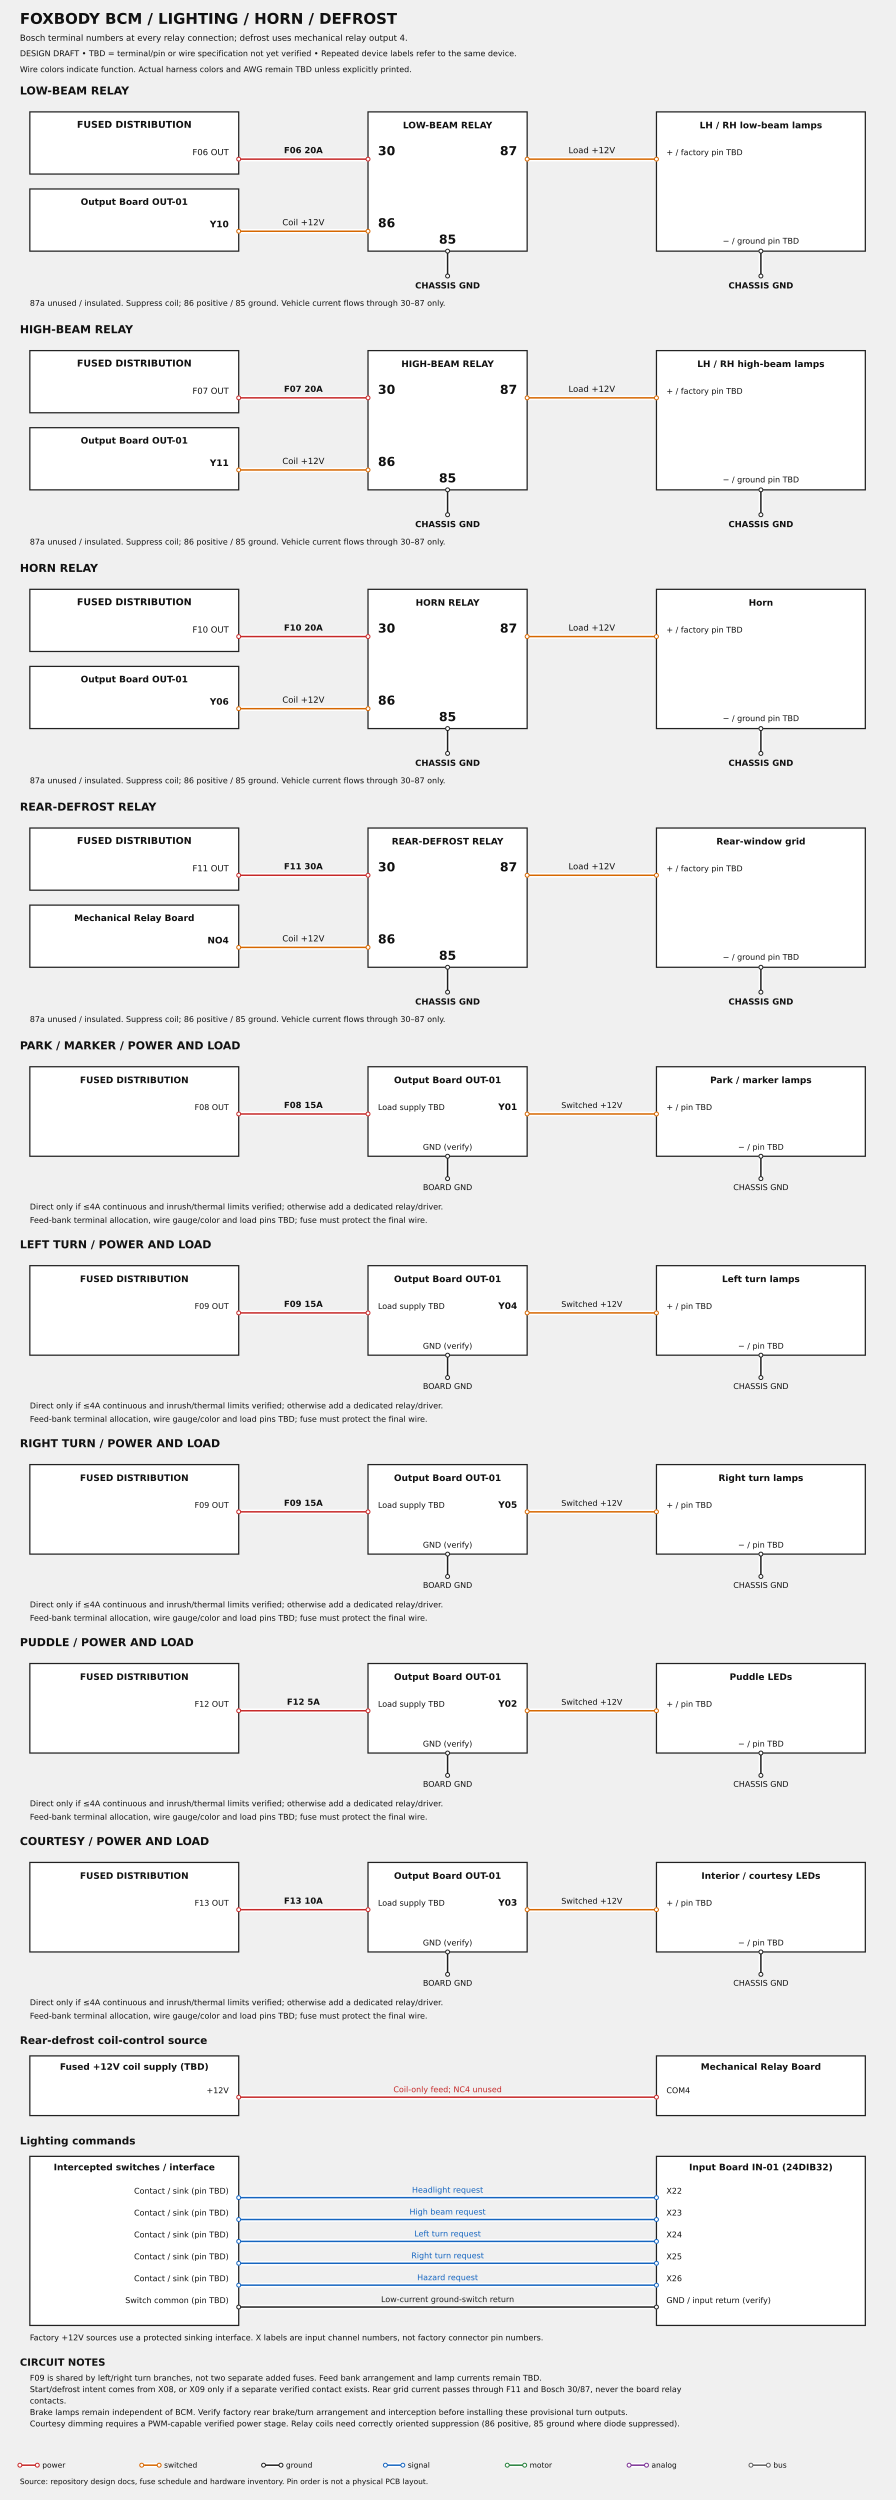
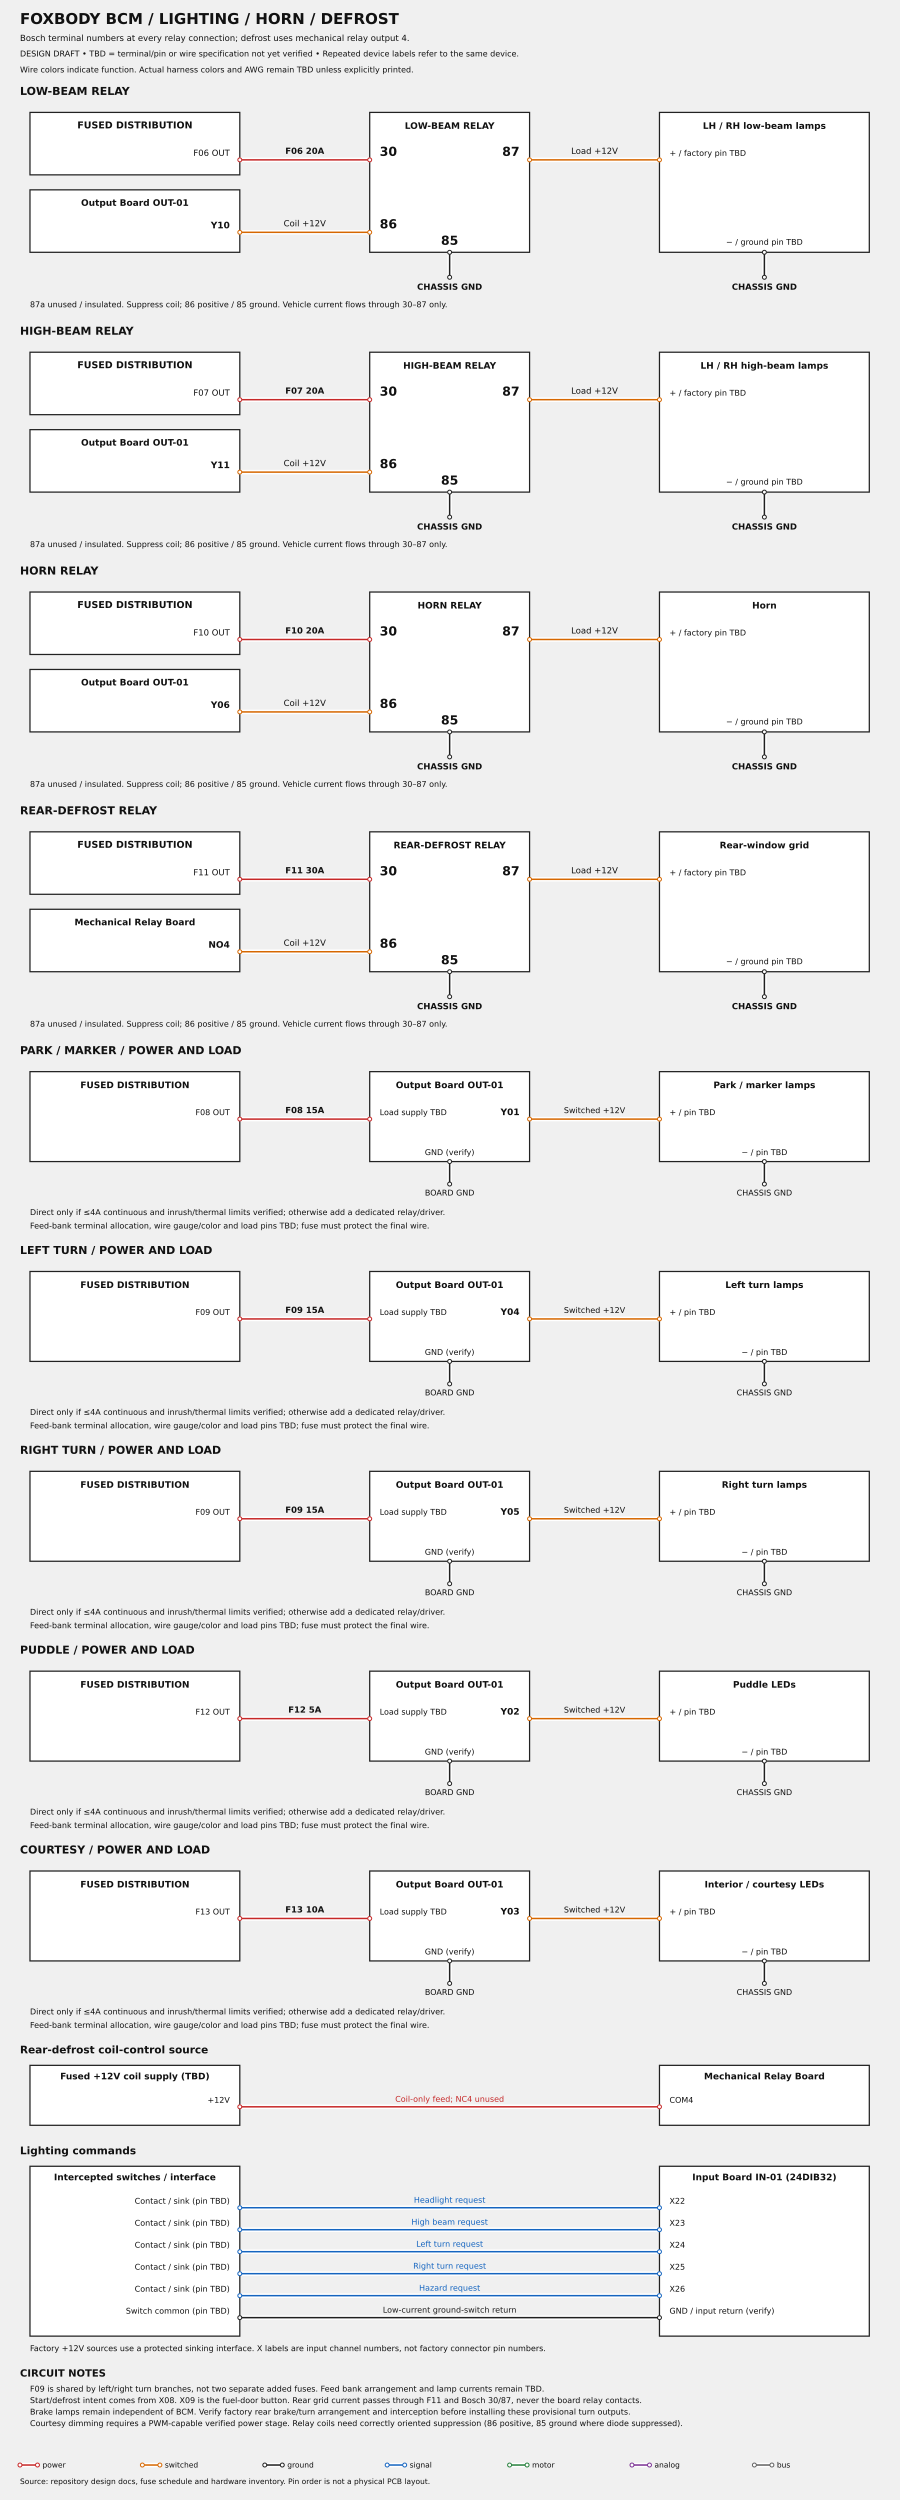
- <svg xmlns="http://www.w3.org/2000/svg" width="1800" height="5027" viewBox="0 0 1800 5027" role="img">
+ <svg xmlns="http://www.w3.org/2000/svg" width="1800" height="5004" viewBox="0 0 1800 5004" role="img">
  <g font-family="DejaVu Sans,Arial,sans-serif">
    <text x="40" y="48" font-size="30" font-weight="700" text-anchor="start" fill="#111">FOXBODY BCM / LIGHTING / HORN / DEFROST</text>
    <text x="40" y="82" font-size="17" font-weight="400" text-anchor="start" fill="#111">Bosch terminal numbers at every relay connection; defrost uses mechanical relay output 4.</text>
    <text x="40" y="113" font-size="16" font-weight="400" text-anchor="start" fill="#111">DESIGN DRAFT • TBD = terminal/pin or wire specification not yet verified • Repeated device labels refer to the same device.</text>
    <text x="40" y="145" font-size="16" font-weight="400" text-anchor="start" fill="#111">Wire colors indicate function. Actual harness colors and AWG remain TBD unless explicitly printed.</text>
    <text x="40" y="190" font-size="22" font-weight="700" text-anchor="start" fill="#111">LOW-BEAM RELAY</text>
    <rect x="60" y="225" width="420" height="125" fill="white" stroke="#222" stroke-width="2.5" />
    <text x="270" y="257" font-size="19" font-weight="700" text-anchor="middle" fill="#111">FUSED DISTRIBUTION</text>
    <text x="460" y="312" font-size="17" font-weight="400" text-anchor="end" fill="#111">F06 OUT</text>
    <rect x="740" y="225" width="320" height="280" fill="white" stroke="#222" stroke-width="2.5" />
    <text x="900" y="258" font-size="18" font-weight="700" text-anchor="middle" fill="#111">LOW-BEAM RELAY</text>
    <rect x="1320" y="225" width="420" height="280" fill="white" stroke="#222" stroke-width="2.5" />
    <text x="1530" y="258" font-size="18" font-weight="700" text-anchor="middle" fill="#111">LH / RH low-beam lamps</text>
    <text x="760" y="312" font-size="25" font-weight="700" text-anchor="start" fill="#111">30</text>
    <text x="1040" y="312" font-size="25" font-weight="700" text-anchor="end" fill="#111">87</text>
    <polyline points="480,320 740,320" fill="none" stroke="white" stroke-width="9" />
    <polyline points="480,320 740,320" fill="none" stroke="#c62828" stroke-width="3" />
    <circle cx="480" cy="320" r="4" fill="white" stroke="#c62828" stroke-width="2" />
    <circle cx="740" cy="320" r="4" fill="white" stroke="#c62828" stroke-width="2" />
    <text x="610" y="308" font-size="17" font-weight="700" text-anchor="middle" fill="#111">F06 20A</text>
    <polyline points="1060,320 1320,320" fill="none" stroke="white" stroke-width="9" />
    <polyline points="1060,320 1320,320" fill="none" stroke="#d66700" stroke-width="3" />
    <circle cx="1060" cy="320" r="4" fill="white" stroke="#d66700" stroke-width="2" />
    <circle cx="1320" cy="320" r="4" fill="white" stroke="#d66700" stroke-width="2" />
    <text x="1190" y="308" font-size="17" font-weight="400" text-anchor="middle" fill="#111">Load +12V</text>
    <text x="1340" y="312" font-size="16" font-weight="400" text-anchor="start" fill="#111">+ / factory pin TBD</text>
    <rect x="60" y="380" width="420" height="125" fill="white" stroke="#222" stroke-width="2.5" />
    <text x="270" y="412" font-size="18" font-weight="700" text-anchor="middle" fill="#111">Output Board OUT-01</text>
    <text x="460" y="457" font-size="18" font-weight="700" text-anchor="end" fill="#111">Y10</text>
    <text x="760" y="457" font-size="25" font-weight="700" text-anchor="start" fill="#111">86</text>
    <polyline points="480,465 740,465" fill="none" stroke="white" stroke-width="9" />
    <polyline points="480,465 740,465" fill="none" stroke="#d66700" stroke-width="3" />
    <circle cx="480" cy="465" r="4" fill="white" stroke="#d66700" stroke-width="2" />
    <circle cx="740" cy="465" r="4" fill="white" stroke="#d66700" stroke-width="2" />
    <text x="610" y="453" font-size="17" font-weight="400" text-anchor="middle" fill="#111">Coil +12V</text>
    <text x="900" y="490" font-size="25" font-weight="700" text-anchor="middle" fill="#111">85</text>
    <polyline points="900,505 900,555" fill="none" stroke="white" stroke-width="9" />
    <polyline points="900,505 900,555" fill="none" stroke="#202020" stroke-width="3" />
    <circle cx="900" cy="505" r="4" fill="white" stroke="#202020" stroke-width="2" />
    <circle cx="900" cy="555" r="4" fill="white" stroke="#202020" stroke-width="2" />
    <text x="900" y="580" font-size="17" font-weight="700" text-anchor="middle" fill="#111">CHASSIS GND</text>
    <text x="1530" y="490" font-size="16" font-weight="400" text-anchor="middle" fill="#111">− / ground pin TBD</text>
    <polyline points="1530,505 1530,555" fill="none" stroke="white" stroke-width="9" />
    <polyline points="1530,505 1530,555" fill="none" stroke="#202020" stroke-width="3" />
    <circle cx="1530" cy="505" r="4" fill="white" stroke="#202020" stroke-width="2" />
    <circle cx="1530" cy="555" r="4" fill="white" stroke="#202020" stroke-width="2" />
    <text x="1530" y="580" font-size="17" font-weight="700" text-anchor="middle" fill="#111">CHASSIS GND</text>
    <text x="60" y="615" font-size="16" font-weight="400" text-anchor="start" fill="#111">87a unused / insulated. Suppress coil; 86 positive / 85 ground. Vehicle current flows through 30–87 only.</text>
    <text x="40" y="670" font-size="22" font-weight="700" text-anchor="start" fill="#111">HIGH-BEAM RELAY</text>
    <rect x="60" y="705" width="420" height="125" fill="white" stroke="#222" stroke-width="2.5" />
    <text x="270" y="737" font-size="19" font-weight="700" text-anchor="middle" fill="#111">FUSED DISTRIBUTION</text>
    <text x="460" y="792" font-size="17" font-weight="400" text-anchor="end" fill="#111">F07 OUT</text>
    <rect x="740" y="705" width="320" height="280" fill="white" stroke="#222" stroke-width="2.5" />
    <text x="900" y="738" font-size="18" font-weight="700" text-anchor="middle" fill="#111">HIGH-BEAM RELAY</text>
    <rect x="1320" y="705" width="420" height="280" fill="white" stroke="#222" stroke-width="2.5" />
    <text x="1530" y="738" font-size="18" font-weight="700" text-anchor="middle" fill="#111">LH / RH high-beam lamps</text>
    <text x="760" y="792" font-size="25" font-weight="700" text-anchor="start" fill="#111">30</text>
    <text x="1040" y="792" font-size="25" font-weight="700" text-anchor="end" fill="#111">87</text>
    <polyline points="480,800 740,800" fill="none" stroke="white" stroke-width="9" />
    <polyline points="480,800 740,800" fill="none" stroke="#c62828" stroke-width="3" />
    <circle cx="480" cy="800" r="4" fill="white" stroke="#c62828" stroke-width="2" />
    <circle cx="740" cy="800" r="4" fill="white" stroke="#c62828" stroke-width="2" />
    <text x="610" y="788" font-size="17" font-weight="700" text-anchor="middle" fill="#111">F07 20A</text>
    <polyline points="1060,800 1320,800" fill="none" stroke="white" stroke-width="9" />
    <polyline points="1060,800 1320,800" fill="none" stroke="#d66700" stroke-width="3" />
    <circle cx="1060" cy="800" r="4" fill="white" stroke="#d66700" stroke-width="2" />
    <circle cx="1320" cy="800" r="4" fill="white" stroke="#d66700" stroke-width="2" />
    <text x="1190" y="788" font-size="17" font-weight="400" text-anchor="middle" fill="#111">Load +12V</text>
    <text x="1340" y="792" font-size="16" font-weight="400" text-anchor="start" fill="#111">+ / factory pin TBD</text>
    <rect x="60" y="860" width="420" height="125" fill="white" stroke="#222" stroke-width="2.5" />
    <text x="270" y="892" font-size="18" font-weight="700" text-anchor="middle" fill="#111">Output Board OUT-01</text>
    <text x="460" y="937" font-size="18" font-weight="700" text-anchor="end" fill="#111">Y11</text>
    <text x="760" y="937" font-size="25" font-weight="700" text-anchor="start" fill="#111">86</text>
    <polyline points="480,945 740,945" fill="none" stroke="white" stroke-width="9" />
    <polyline points="480,945 740,945" fill="none" stroke="#d66700" stroke-width="3" />
    <circle cx="480" cy="945" r="4" fill="white" stroke="#d66700" stroke-width="2" />
    <circle cx="740" cy="945" r="4" fill="white" stroke="#d66700" stroke-width="2" />
    <text x="610" y="933" font-size="17" font-weight="400" text-anchor="middle" fill="#111">Coil +12V</text>
    <text x="900" y="970" font-size="25" font-weight="700" text-anchor="middle" fill="#111">85</text>
    <polyline points="900,985 900,1035" fill="none" stroke="white" stroke-width="9" />
    <polyline points="900,985 900,1035" fill="none" stroke="#202020" stroke-width="3" />
    <circle cx="900" cy="985" r="4" fill="white" stroke="#202020" stroke-width="2" />
    <circle cx="900" cy="1035" r="4" fill="white" stroke="#202020" stroke-width="2" />
    <text x="900" y="1060" font-size="17" font-weight="700" text-anchor="middle" fill="#111">CHASSIS GND</text>
    <text x="1530" y="970" font-size="16" font-weight="400" text-anchor="middle" fill="#111">− / ground pin TBD</text>
    <polyline points="1530,985 1530,1035" fill="none" stroke="white" stroke-width="9" />
    <polyline points="1530,985 1530,1035" fill="none" stroke="#202020" stroke-width="3" />
    <circle cx="1530" cy="985" r="4" fill="white" stroke="#202020" stroke-width="2" />
    <circle cx="1530" cy="1035" r="4" fill="white" stroke="#202020" stroke-width="2" />
    <text x="1530" y="1060" font-size="17" font-weight="700" text-anchor="middle" fill="#111">CHASSIS GND</text>
    <text x="60" y="1095" font-size="16" font-weight="400" text-anchor="start" fill="#111">87a unused / insulated. Suppress coil; 86 positive / 85 ground. Vehicle current flows through 30–87 only.</text>
    <text x="40" y="1150" font-size="22" font-weight="700" text-anchor="start" fill="#111">HORN RELAY</text>
    <rect x="60" y="1185" width="420" height="125" fill="white" stroke="#222" stroke-width="2.5" />
    <text x="270" y="1217" font-size="19" font-weight="700" text-anchor="middle" fill="#111">FUSED DISTRIBUTION</text>
    <text x="460" y="1272" font-size="17" font-weight="400" text-anchor="end" fill="#111">F10 OUT</text>
    <rect x="740" y="1185" width="320" height="280" fill="white" stroke="#222" stroke-width="2.5" />
    <text x="900" y="1218" font-size="18" font-weight="700" text-anchor="middle" fill="#111">HORN RELAY</text>
    <rect x="1320" y="1185" width="420" height="280" fill="white" stroke="#222" stroke-width="2.5" />
    <text x="1530" y="1218" font-size="18" font-weight="700" text-anchor="middle" fill="#111">Horn</text>
    <text x="760" y="1272" font-size="25" font-weight="700" text-anchor="start" fill="#111">30</text>
    <text x="1040" y="1272" font-size="25" font-weight="700" text-anchor="end" fill="#111">87</text>
    <polyline points="480,1280 740,1280" fill="none" stroke="white" stroke-width="9" />
    <polyline points="480,1280 740,1280" fill="none" stroke="#c62828" stroke-width="3" />
    <circle cx="480" cy="1280" r="4" fill="white" stroke="#c62828" stroke-width="2" />
    <circle cx="740" cy="1280" r="4" fill="white" stroke="#c62828" stroke-width="2" />
    <text x="610" y="1268" font-size="17" font-weight="700" text-anchor="middle" fill="#111">F10 20A</text>
    <polyline points="1060,1280 1320,1280" fill="none" stroke="white" stroke-width="9" />
    <polyline points="1060,1280 1320,1280" fill="none" stroke="#d66700" stroke-width="3" />
    <circle cx="1060" cy="1280" r="4" fill="white" stroke="#d66700" stroke-width="2" />
    <circle cx="1320" cy="1280" r="4" fill="white" stroke="#d66700" stroke-width="2" />
    <text x="1190" y="1268" font-size="17" font-weight="400" text-anchor="middle" fill="#111">Load +12V</text>
    <text x="1340" y="1272" font-size="16" font-weight="400" text-anchor="start" fill="#111">+ / factory pin TBD</text>
    <rect x="60" y="1340" width="420" height="125" fill="white" stroke="#222" stroke-width="2.5" />
    <text x="270" y="1372" font-size="18" font-weight="700" text-anchor="middle" fill="#111">Output Board OUT-01</text>
    <text x="460" y="1417" font-size="18" font-weight="700" text-anchor="end" fill="#111">Y06</text>
    <text x="760" y="1417" font-size="25" font-weight="700" text-anchor="start" fill="#111">86</text>
    <polyline points="480,1425 740,1425" fill="none" stroke="white" stroke-width="9" />
    <polyline points="480,1425 740,1425" fill="none" stroke="#d66700" stroke-width="3" />
    <circle cx="480" cy="1425" r="4" fill="white" stroke="#d66700" stroke-width="2" />
    <circle cx="740" cy="1425" r="4" fill="white" stroke="#d66700" stroke-width="2" />
    <text x="610" y="1413" font-size="17" font-weight="400" text-anchor="middle" fill="#111">Coil +12V</text>
    <text x="900" y="1450" font-size="25" font-weight="700" text-anchor="middle" fill="#111">85</text>
    <polyline points="900,1465 900,1515" fill="none" stroke="white" stroke-width="9" />
    <polyline points="900,1465 900,1515" fill="none" stroke="#202020" stroke-width="3" />
    <circle cx="900" cy="1465" r="4" fill="white" stroke="#202020" stroke-width="2" />
    <circle cx="900" cy="1515" r="4" fill="white" stroke="#202020" stroke-width="2" />
    <text x="900" y="1540" font-size="17" font-weight="700" text-anchor="middle" fill="#111">CHASSIS GND</text>
    <text x="1530" y="1450" font-size="16" font-weight="400" text-anchor="middle" fill="#111">− / ground pin TBD</text>
    <polyline points="1530,1465 1530,1515" fill="none" stroke="white" stroke-width="9" />
    <polyline points="1530,1465 1530,1515" fill="none" stroke="#202020" stroke-width="3" />
    <circle cx="1530" cy="1465" r="4" fill="white" stroke="#202020" stroke-width="2" />
    <circle cx="1530" cy="1515" r="4" fill="white" stroke="#202020" stroke-width="2" />
    <text x="1530" y="1540" font-size="17" font-weight="700" text-anchor="middle" fill="#111">CHASSIS GND</text>
    <text x="60" y="1575" font-size="16" font-weight="400" text-anchor="start" fill="#111">87a unused / insulated. Suppress coil; 86 positive / 85 ground. Vehicle current flows through 30–87 only.</text>
    <text x="40" y="1630" font-size="22" font-weight="700" text-anchor="start" fill="#111">REAR-DEFROST RELAY</text>
    <rect x="60" y="1665" width="420" height="125" fill="white" stroke="#222" stroke-width="2.5" />
    <text x="270" y="1697" font-size="19" font-weight="700" text-anchor="middle" fill="#111">FUSED DISTRIBUTION</text>
    <text x="460" y="1752" font-size="17" font-weight="400" text-anchor="end" fill="#111">F11 OUT</text>
    <rect x="740" y="1665" width="320" height="280" fill="white" stroke="#222" stroke-width="2.5" />
    <text x="900" y="1698" font-size="18" font-weight="700" text-anchor="middle" fill="#111">REAR-DEFROST RELAY</text>
    <rect x="1320" y="1665" width="420" height="280" fill="white" stroke="#222" stroke-width="2.5" />
    <text x="1530" y="1698" font-size="18" font-weight="700" text-anchor="middle" fill="#111">Rear-window grid</text>
    <text x="760" y="1752" font-size="25" font-weight="700" text-anchor="start" fill="#111">30</text>
    <text x="1040" y="1752" font-size="25" font-weight="700" text-anchor="end" fill="#111">87</text>
    <polyline points="480,1760 740,1760" fill="none" stroke="white" stroke-width="9" />
    <polyline points="480,1760 740,1760" fill="none" stroke="#c62828" stroke-width="3" />
    <circle cx="480" cy="1760" r="4" fill="white" stroke="#c62828" stroke-width="2" />
    <circle cx="740" cy="1760" r="4" fill="white" stroke="#c62828" stroke-width="2" />
    <text x="610" y="1748" font-size="17" font-weight="700" text-anchor="middle" fill="#111">F11 30A</text>
    <polyline points="1060,1760 1320,1760" fill="none" stroke="white" stroke-width="9" />
    <polyline points="1060,1760 1320,1760" fill="none" stroke="#d66700" stroke-width="3" />
    <circle cx="1060" cy="1760" r="4" fill="white" stroke="#d66700" stroke-width="2" />
    <circle cx="1320" cy="1760" r="4" fill="white" stroke="#d66700" stroke-width="2" />
    <text x="1190" y="1748" font-size="17" font-weight="400" text-anchor="middle" fill="#111">Load +12V</text>
    <text x="1340" y="1752" font-size="16" font-weight="400" text-anchor="start" fill="#111">+ / factory pin TBD</text>
    <rect x="60" y="1820" width="420" height="125" fill="white" stroke="#222" stroke-width="2.5" />
    <text x="270" y="1852" font-size="18" font-weight="700" text-anchor="middle" fill="#111">Mechanical Relay Board</text>
    <text x="460" y="1897" font-size="18" font-weight="700" text-anchor="end" fill="#111">NO4</text>
    <text x="760" y="1897" font-size="25" font-weight="700" text-anchor="start" fill="#111">86</text>
    <polyline points="480,1905 740,1905" fill="none" stroke="white" stroke-width="9" />
    <polyline points="480,1905 740,1905" fill="none" stroke="#d66700" stroke-width="3" />
    <circle cx="480" cy="1905" r="4" fill="white" stroke="#d66700" stroke-width="2" />
    <circle cx="740" cy="1905" r="4" fill="white" stroke="#d66700" stroke-width="2" />
    <text x="610" y="1893" font-size="17" font-weight="400" text-anchor="middle" fill="#111">Coil +12V</text>
    <text x="900" y="1930" font-size="25" font-weight="700" text-anchor="middle" fill="#111">85</text>
    <polyline points="900,1945 900,1995" fill="none" stroke="white" stroke-width="9" />
    <polyline points="900,1945 900,1995" fill="none" stroke="#202020" stroke-width="3" />
    <circle cx="900" cy="1945" r="4" fill="white" stroke="#202020" stroke-width="2" />
    <circle cx="900" cy="1995" r="4" fill="white" stroke="#202020" stroke-width="2" />
    <text x="900" y="2020" font-size="17" font-weight="700" text-anchor="middle" fill="#111">CHASSIS GND</text>
    <text x="1530" y="1930" font-size="16" font-weight="400" text-anchor="middle" fill="#111">− / ground pin TBD</text>
    <polyline points="1530,1945 1530,1995" fill="none" stroke="white" stroke-width="9" />
    <polyline points="1530,1945 1530,1995" fill="none" stroke="#202020" stroke-width="3" />
    <circle cx="1530" cy="1945" r="4" fill="white" stroke="#202020" stroke-width="2" />
    <circle cx="1530" cy="1995" r="4" fill="white" stroke="#202020" stroke-width="2" />
    <text x="1530" y="2020" font-size="17" font-weight="700" text-anchor="middle" fill="#111">CHASSIS GND</text>
    <text x="60" y="2055" font-size="16" font-weight="400" text-anchor="start" fill="#111">87a unused / insulated. Suppress coil; 86 positive / 85 ground. Vehicle current flows through 30–87 only.</text>
    <text x="40" y="2110" font-size="22" font-weight="700" text-anchor="start" fill="#111">PARK / MARKER / POWER AND LOAD</text>
    <rect x="60" y="2145" width="420" height="180" fill="white" stroke="#222" stroke-width="2.5" />
    <text x="270" y="2178" font-size="18" font-weight="700" text-anchor="middle" fill="#111">FUSED DISTRIBUTION</text>
    <rect x="740" y="2145" width="320" height="180" fill="white" stroke="#222" stroke-width="2.5" />
    <text x="900" y="2178" font-size="18" font-weight="700" text-anchor="middle" fill="#111">Output Board OUT-01</text>
    <rect x="1320" y="2145" width="420" height="180" fill="white" stroke="#222" stroke-width="2.5" />
    <text x="1530" y="2178" font-size="18" font-weight="700" text-anchor="middle" fill="#111">Park / marker lamps</text>
    <text x="460" y="2232" font-size="16" font-weight="400" text-anchor="end" fill="#111">F08 OUT</text>
    <text x="760" y="2232" font-size="16" font-weight="400" text-anchor="start" fill="#111">Load supply TBD</text>
    <polyline points="480,2240 740,2240" fill="none" stroke="white" stroke-width="9" />
    <polyline points="480,2240 740,2240" fill="none" stroke="#c62828" stroke-width="3" />
    <circle cx="480" cy="2240" r="4" fill="white" stroke="#c62828" stroke-width="2" />
    <circle cx="740" cy="2240" r="4" fill="white" stroke="#c62828" stroke-width="2" />
    <text x="610" y="2228" font-size="17" font-weight="700" text-anchor="middle" fill="#111">F08 15A</text>
    <text x="1040" y="2232" font-size="18" font-weight="700" text-anchor="end" fill="#111">Y01</text>
    <text x="1340" y="2232" font-size="16" font-weight="400" text-anchor="start" fill="#111">+ / pin TBD</text>
    <polyline points="1060,2240 1320,2240" fill="none" stroke="white" stroke-width="9" />
    <polyline points="1060,2240 1320,2240" fill="none" stroke="#d66700" stroke-width="3" />
    <circle cx="1060" cy="2240" r="4" fill="white" stroke="#d66700" stroke-width="2" />
    <circle cx="1320" cy="2240" r="4" fill="white" stroke="#d66700" stroke-width="2" />
    <text x="1190" y="2228" font-size="16" font-weight="400" text-anchor="middle" fill="#111">Switched +12V</text>
    <text x="900" y="2312" font-size="16" font-weight="400" text-anchor="middle" fill="#111">GND (verify)</text>
    <polyline points="900,2325 900,2370" fill="none" stroke="white" stroke-width="9" />
    <polyline points="900,2325 900,2370" fill="none" stroke="#202020" stroke-width="3" />
    <circle cx="900" cy="2325" r="4" fill="white" stroke="#202020" stroke-width="2" />
    <circle cx="900" cy="2370" r="4" fill="white" stroke="#202020" stroke-width="2" />
    <text x="900" y="2393" font-size="16" font-weight="400" text-anchor="middle" fill="#111">BOARD GND</text>
    <text x="1530" y="2312" font-size="16" font-weight="400" text-anchor="middle" fill="#111">− / pin TBD</text>
    <polyline points="1530,2325 1530,2370" fill="none" stroke="white" stroke-width="9" />
    <polyline points="1530,2325 1530,2370" fill="none" stroke="#202020" stroke-width="3" />
    <circle cx="1530" cy="2325" r="4" fill="white" stroke="#202020" stroke-width="2" />
    <circle cx="1530" cy="2370" r="4" fill="white" stroke="#202020" stroke-width="2" />
    <text x="1530" y="2393" font-size="16" font-weight="400" text-anchor="middle" fill="#111">CHASSIS GND</text>
    <text x="60" y="2432" font-size="16" font-weight="400" text-anchor="start" fill="#111">Direct only if ≤4A continuous and inrush/thermal limits verified; otherwise add a dedicated relay/driver.</text>
    <text x="60" y="2459" font-size="16" font-weight="400" text-anchor="start" fill="#111">Feed-bank terminal allocation, wire gauge/color and load pins TBD; fuse must protect the final wire.</text>
    <text x="40" y="2510" font-size="22" font-weight="700" text-anchor="start" fill="#111">LEFT TURN / POWER AND LOAD</text>
    <rect x="60" y="2545" width="420" height="180" fill="white" stroke="#222" stroke-width="2.5" />
    <text x="270" y="2578" font-size="18" font-weight="700" text-anchor="middle" fill="#111">FUSED DISTRIBUTION</text>
    <rect x="740" y="2545" width="320" height="180" fill="white" stroke="#222" stroke-width="2.5" />
    <text x="900" y="2578" font-size="18" font-weight="700" text-anchor="middle" fill="#111">Output Board OUT-01</text>
    <rect x="1320" y="2545" width="420" height="180" fill="white" stroke="#222" stroke-width="2.5" />
    <text x="1530" y="2578" font-size="18" font-weight="700" text-anchor="middle" fill="#111">Left turn lamps</text>
    <text x="460" y="2632" font-size="16" font-weight="400" text-anchor="end" fill="#111">F09 OUT</text>
    <text x="760" y="2632" font-size="16" font-weight="400" text-anchor="start" fill="#111">Load supply TBD</text>
    <polyline points="480,2640 740,2640" fill="none" stroke="white" stroke-width="9" />
    <polyline points="480,2640 740,2640" fill="none" stroke="#c62828" stroke-width="3" />
    <circle cx="480" cy="2640" r="4" fill="white" stroke="#c62828" stroke-width="2" />
    <circle cx="740" cy="2640" r="4" fill="white" stroke="#c62828" stroke-width="2" />
    <text x="610" y="2628" font-size="17" font-weight="700" text-anchor="middle" fill="#111">F09 15A</text>
    <text x="1040" y="2632" font-size="18" font-weight="700" text-anchor="end" fill="#111">Y04</text>
    <text x="1340" y="2632" font-size="16" font-weight="400" text-anchor="start" fill="#111">+ / pin TBD</text>
    <polyline points="1060,2640 1320,2640" fill="none" stroke="white" stroke-width="9" />
    <polyline points="1060,2640 1320,2640" fill="none" stroke="#d66700" stroke-width="3" />
    <circle cx="1060" cy="2640" r="4" fill="white" stroke="#d66700" stroke-width="2" />
    <circle cx="1320" cy="2640" r="4" fill="white" stroke="#d66700" stroke-width="2" />
    <text x="1190" y="2628" font-size="16" font-weight="400" text-anchor="middle" fill="#111">Switched +12V</text>
    <text x="900" y="2712" font-size="16" font-weight="400" text-anchor="middle" fill="#111">GND (verify)</text>
    <polyline points="900,2725 900,2770" fill="none" stroke="white" stroke-width="9" />
    <polyline points="900,2725 900,2770" fill="none" stroke="#202020" stroke-width="3" />
    <circle cx="900" cy="2725" r="4" fill="white" stroke="#202020" stroke-width="2" />
    <circle cx="900" cy="2770" r="4" fill="white" stroke="#202020" stroke-width="2" />
    <text x="900" y="2793" font-size="16" font-weight="400" text-anchor="middle" fill="#111">BOARD GND</text>
    <text x="1530" y="2712" font-size="16" font-weight="400" text-anchor="middle" fill="#111">− / pin TBD</text>
    <polyline points="1530,2725 1530,2770" fill="none" stroke="white" stroke-width="9" />
    <polyline points="1530,2725 1530,2770" fill="none" stroke="#202020" stroke-width="3" />
    <circle cx="1530" cy="2725" r="4" fill="white" stroke="#202020" stroke-width="2" />
    <circle cx="1530" cy="2770" r="4" fill="white" stroke="#202020" stroke-width="2" />
    <text x="1530" y="2793" font-size="16" font-weight="400" text-anchor="middle" fill="#111">CHASSIS GND</text>
    <text x="60" y="2832" font-size="16" font-weight="400" text-anchor="start" fill="#111">Direct only if ≤4A continuous and inrush/thermal limits verified; otherwise add a dedicated relay/driver.</text>
    <text x="60" y="2859" font-size="16" font-weight="400" text-anchor="start" fill="#111">Feed-bank terminal allocation, wire gauge/color and load pins TBD; fuse must protect the final wire.</text>
    <text x="40" y="2910" font-size="22" font-weight="700" text-anchor="start" fill="#111">RIGHT TURN / POWER AND LOAD</text>
    <rect x="60" y="2945" width="420" height="180" fill="white" stroke="#222" stroke-width="2.5" />
    <text x="270" y="2978" font-size="18" font-weight="700" text-anchor="middle" fill="#111">FUSED DISTRIBUTION</text>
    <rect x="740" y="2945" width="320" height="180" fill="white" stroke="#222" stroke-width="2.5" />
    <text x="900" y="2978" font-size="18" font-weight="700" text-anchor="middle" fill="#111">Output Board OUT-01</text>
    <rect x="1320" y="2945" width="420" height="180" fill="white" stroke="#222" stroke-width="2.5" />
    <text x="1530" y="2978" font-size="18" font-weight="700" text-anchor="middle" fill="#111">Right turn lamps</text>
    <text x="460" y="3032" font-size="16" font-weight="400" text-anchor="end" fill="#111">F09 OUT</text>
    <text x="760" y="3032" font-size="16" font-weight="400" text-anchor="start" fill="#111">Load supply TBD</text>
    <polyline points="480,3040 740,3040" fill="none" stroke="white" stroke-width="9" />
    <polyline points="480,3040 740,3040" fill="none" stroke="#c62828" stroke-width="3" />
    <circle cx="480" cy="3040" r="4" fill="white" stroke="#c62828" stroke-width="2" />
    <circle cx="740" cy="3040" r="4" fill="white" stroke="#c62828" stroke-width="2" />
    <text x="610" y="3028" font-size="17" font-weight="700" text-anchor="middle" fill="#111">F09 15A</text>
    <text x="1040" y="3032" font-size="18" font-weight="700" text-anchor="end" fill="#111">Y05</text>
    <text x="1340" y="3032" font-size="16" font-weight="400" text-anchor="start" fill="#111">+ / pin TBD</text>
    <polyline points="1060,3040 1320,3040" fill="none" stroke="white" stroke-width="9" />
    <polyline points="1060,3040 1320,3040" fill="none" stroke="#d66700" stroke-width="3" />
    <circle cx="1060" cy="3040" r="4" fill="white" stroke="#d66700" stroke-width="2" />
    <circle cx="1320" cy="3040" r="4" fill="white" stroke="#d66700" stroke-width="2" />
    <text x="1190" y="3028" font-size="16" font-weight="400" text-anchor="middle" fill="#111">Switched +12V</text>
    <text x="900" y="3112" font-size="16" font-weight="400" text-anchor="middle" fill="#111">GND (verify)</text>
    <polyline points="900,3125 900,3170" fill="none" stroke="white" stroke-width="9" />
    <polyline points="900,3125 900,3170" fill="none" stroke="#202020" stroke-width="3" />
    <circle cx="900" cy="3125" r="4" fill="white" stroke="#202020" stroke-width="2" />
    <circle cx="900" cy="3170" r="4" fill="white" stroke="#202020" stroke-width="2" />
    <text x="900" y="3193" font-size="16" font-weight="400" text-anchor="middle" fill="#111">BOARD GND</text>
    <text x="1530" y="3112" font-size="16" font-weight="400" text-anchor="middle" fill="#111">− / pin TBD</text>
    <polyline points="1530,3125 1530,3170" fill="none" stroke="white" stroke-width="9" />
    <polyline points="1530,3125 1530,3170" fill="none" stroke="#202020" stroke-width="3" />
    <circle cx="1530" cy="3125" r="4" fill="white" stroke="#202020" stroke-width="2" />
    <circle cx="1530" cy="3170" r="4" fill="white" stroke="#202020" stroke-width="2" />
    <text x="1530" y="3193" font-size="16" font-weight="400" text-anchor="middle" fill="#111">CHASSIS GND</text>
    <text x="60" y="3232" font-size="16" font-weight="400" text-anchor="start" fill="#111">Direct only if ≤4A continuous and inrush/thermal limits verified; otherwise add a dedicated relay/driver.</text>
    <text x="60" y="3259" font-size="16" font-weight="400" text-anchor="start" fill="#111">Feed-bank terminal allocation, wire gauge/color and load pins TBD; fuse must protect the final wire.</text>
    <text x="40" y="3310" font-size="22" font-weight="700" text-anchor="start" fill="#111">PUDDLE / POWER AND LOAD</text>
    <rect x="60" y="3345" width="420" height="180" fill="white" stroke="#222" stroke-width="2.5" />
    <text x="270" y="3378" font-size="18" font-weight="700" text-anchor="middle" fill="#111">FUSED DISTRIBUTION</text>
    <rect x="740" y="3345" width="320" height="180" fill="white" stroke="#222" stroke-width="2.5" />
    <text x="900" y="3378" font-size="18" font-weight="700" text-anchor="middle" fill="#111">Output Board OUT-01</text>
    <rect x="1320" y="3345" width="420" height="180" fill="white" stroke="#222" stroke-width="2.5" />
    <text x="1530" y="3378" font-size="18" font-weight="700" text-anchor="middle" fill="#111">Puddle LEDs</text>
    <text x="460" y="3432" font-size="16" font-weight="400" text-anchor="end" fill="#111">F12 OUT</text>
    <text x="760" y="3432" font-size="16" font-weight="400" text-anchor="start" fill="#111">Load supply TBD</text>
    <polyline points="480,3440 740,3440" fill="none" stroke="white" stroke-width="9" />
    <polyline points="480,3440 740,3440" fill="none" stroke="#c62828" stroke-width="3" />
    <circle cx="480" cy="3440" r="4" fill="white" stroke="#c62828" stroke-width="2" />
    <circle cx="740" cy="3440" r="4" fill="white" stroke="#c62828" stroke-width="2" />
    <text x="610" y="3428" font-size="17" font-weight="700" text-anchor="middle" fill="#111">F12 5A</text>
    <text x="1040" y="3432" font-size="18" font-weight="700" text-anchor="end" fill="#111">Y02</text>
    <text x="1340" y="3432" font-size="16" font-weight="400" text-anchor="start" fill="#111">+ / pin TBD</text>
    <polyline points="1060,3440 1320,3440" fill="none" stroke="white" stroke-width="9" />
    <polyline points="1060,3440 1320,3440" fill="none" stroke="#d66700" stroke-width="3" />
    <circle cx="1060" cy="3440" r="4" fill="white" stroke="#d66700" stroke-width="2" />
    <circle cx="1320" cy="3440" r="4" fill="white" stroke="#d66700" stroke-width="2" />
    <text x="1190" y="3428" font-size="16" font-weight="400" text-anchor="middle" fill="#111">Switched +12V</text>
    <text x="900" y="3512" font-size="16" font-weight="400" text-anchor="middle" fill="#111">GND (verify)</text>
    <polyline points="900,3525 900,3570" fill="none" stroke="white" stroke-width="9" />
    <polyline points="900,3525 900,3570" fill="none" stroke="#202020" stroke-width="3" />
    <circle cx="900" cy="3525" r="4" fill="white" stroke="#202020" stroke-width="2" />
    <circle cx="900" cy="3570" r="4" fill="white" stroke="#202020" stroke-width="2" />
    <text x="900" y="3593" font-size="16" font-weight="400" text-anchor="middle" fill="#111">BOARD GND</text>
    <text x="1530" y="3512" font-size="16" font-weight="400" text-anchor="middle" fill="#111">− / pin TBD</text>
    <polyline points="1530,3525 1530,3570" fill="none" stroke="white" stroke-width="9" />
    <polyline points="1530,3525 1530,3570" fill="none" stroke="#202020" stroke-width="3" />
    <circle cx="1530" cy="3525" r="4" fill="white" stroke="#202020" stroke-width="2" />
    <circle cx="1530" cy="3570" r="4" fill="white" stroke="#202020" stroke-width="2" />
    <text x="1530" y="3593" font-size="16" font-weight="400" text-anchor="middle" fill="#111">CHASSIS GND</text>
    <text x="60" y="3632" font-size="16" font-weight="400" text-anchor="start" fill="#111">Direct only if ≤4A continuous and inrush/thermal limits verified; otherwise add a dedicated relay/driver.</text>
    <text x="60" y="3659" font-size="16" font-weight="400" text-anchor="start" fill="#111">Feed-bank terminal allocation, wire gauge/color and load pins TBD; fuse must protect the final wire.</text>
    <text x="40" y="3710" font-size="22" font-weight="700" text-anchor="start" fill="#111">COURTESY / POWER AND LOAD</text>
    <rect x="60" y="3745" width="420" height="180" fill="white" stroke="#222" stroke-width="2.5" />
    <text x="270" y="3778" font-size="18" font-weight="700" text-anchor="middle" fill="#111">FUSED DISTRIBUTION</text>
    <rect x="740" y="3745" width="320" height="180" fill="white" stroke="#222" stroke-width="2.5" />
    <text x="900" y="3778" font-size="18" font-weight="700" text-anchor="middle" fill="#111">Output Board OUT-01</text>
    <rect x="1320" y="3745" width="420" height="180" fill="white" stroke="#222" stroke-width="2.5" />
    <text x="1530" y="3778" font-size="18" font-weight="700" text-anchor="middle" fill="#111">Interior / courtesy LEDs</text>
    <text x="460" y="3832" font-size="16" font-weight="400" text-anchor="end" fill="#111">F13 OUT</text>
    <text x="760" y="3832" font-size="16" font-weight="400" text-anchor="start" fill="#111">Load supply TBD</text>
    <polyline points="480,3840 740,3840" fill="none" stroke="white" stroke-width="9" />
    <polyline points="480,3840 740,3840" fill="none" stroke="#c62828" stroke-width="3" />
    <circle cx="480" cy="3840" r="4" fill="white" stroke="#c62828" stroke-width="2" />
    <circle cx="740" cy="3840" r="4" fill="white" stroke="#c62828" stroke-width="2" />
    <text x="610" y="3828" font-size="17" font-weight="700" text-anchor="middle" fill="#111">F13 10A</text>
    <text x="1040" y="3832" font-size="18" font-weight="700" text-anchor="end" fill="#111">Y03</text>
    <text x="1340" y="3832" font-size="16" font-weight="400" text-anchor="start" fill="#111">+ / pin TBD</text>
    <polyline points="1060,3840 1320,3840" fill="none" stroke="white" stroke-width="9" />
    <polyline points="1060,3840 1320,3840" fill="none" stroke="#d66700" stroke-width="3" />
    <circle cx="1060" cy="3840" r="4" fill="white" stroke="#d66700" stroke-width="2" />
    <circle cx="1320" cy="3840" r="4" fill="white" stroke="#d66700" stroke-width="2" />
    <text x="1190" y="3828" font-size="16" font-weight="400" text-anchor="middle" fill="#111">Switched +12V</text>
    <text x="900" y="3912" font-size="16" font-weight="400" text-anchor="middle" fill="#111">GND (verify)</text>
    <polyline points="900,3925 900,3970" fill="none" stroke="white" stroke-width="9" />
    <polyline points="900,3925 900,3970" fill="none" stroke="#202020" stroke-width="3" />
    <circle cx="900" cy="3925" r="4" fill="white" stroke="#202020" stroke-width="2" />
    <circle cx="900" cy="3970" r="4" fill="white" stroke="#202020" stroke-width="2" />
    <text x="900" y="3993" font-size="16" font-weight="400" text-anchor="middle" fill="#111">BOARD GND</text>
    <text x="1530" y="3912" font-size="16" font-weight="400" text-anchor="middle" fill="#111">− / pin TBD</text>
    <polyline points="1530,3925 1530,3970" fill="none" stroke="white" stroke-width="9" />
    <polyline points="1530,3925 1530,3970" fill="none" stroke="#202020" stroke-width="3" />
    <circle cx="1530" cy="3925" r="4" fill="white" stroke="#202020" stroke-width="2" />
    <circle cx="1530" cy="3970" r="4" fill="white" stroke="#202020" stroke-width="2" />
    <text x="1530" y="3993" font-size="16" font-weight="400" text-anchor="middle" fill="#111">CHASSIS GND</text>
    <text x="60" y="4032" font-size="16" font-weight="400" text-anchor="start" fill="#111">Direct only if ≤4A continuous and inrush/thermal limits verified; otherwise add a dedicated relay/driver.</text>
    <text x="60" y="4059" font-size="16" font-weight="400" text-anchor="start" fill="#111">Feed-bank terminal allocation, wire gauge/color and load pins TBD; fuse must protect the final wire.</text>
    <text x="40" y="4110" font-size="21" font-weight="700" text-anchor="start" fill="#111">Rear-defrost coil-control source</text>
    <rect x="60" y="4134" width="420" height="120" fill="white" stroke="#222" stroke-width="2.5" />
    <rect x="1320" y="4134" width="420" height="120" fill="white" stroke="#222" stroke-width="2.5" />
    <text x="270" y="4162" font-size="18" font-weight="700" text-anchor="middle" fill="#111">Fused +12V coil supply (TBD)</text>
    <text x="1530" y="4162" font-size="18" font-weight="700" text-anchor="middle" fill="#111">Mechanical Relay Board</text>
    <text x="460" y="4209" font-size="16" font-weight="400" text-anchor="end" fill="#111">+12V</text>
    <text x="1340" y="4209" font-size="16" font-weight="400" text-anchor="start" fill="#111">COM4</text>
    <polyline points="480,4217 1320,4217" fill="none" stroke="white" stroke-width="9" />
    <polyline points="480,4217 1320,4217" fill="none" stroke="#c62828" stroke-width="3" />
    <circle cx="480" cy="4217" r="4" fill="white" stroke="#c62828" stroke-width="2" />
    <circle cx="1320" cy="4217" r="4" fill="white" stroke="#c62828" stroke-width="2" />
    <text x="900" y="4207" font-size="16" font-weight="400" text-anchor="middle" fill="#c62828">Coil-only feed; NC4 unused</text>
    <text x="40" y="4312" font-size="21" font-weight="700" text-anchor="start" fill="#111">Lighting commands</text>
    <rect x="60" y="4336" width="420" height="340" fill="white" stroke="#222" stroke-width="2.5" />
    <rect x="1320" y="4336" width="420" height="340" fill="white" stroke="#222" stroke-width="2.5" />
    <text x="270" y="4364" font-size="18" font-weight="700" text-anchor="middle" fill="#111">Intercepted switches / interface</text>
    <text x="1530" y="4364" font-size="18" font-weight="700" text-anchor="middle" fill="#111">Input Board IN-01 (24DIB32)</text>
    <text x="460" y="4411" font-size="16" font-weight="400" text-anchor="end" fill="#111">Contact / sink (pin TBD)</text>
    <text x="1340" y="4411" font-size="16" font-weight="400" text-anchor="start" fill="#111">X22</text>
    <polyline points="480,4419 1320,4419" fill="none" stroke="white" stroke-width="9" />
    <polyline points="480,4419 1320,4419" fill="none" stroke="#1565c0" stroke-width="3" />
    <circle cx="480" cy="4419" r="4" fill="white" stroke="#1565c0" stroke-width="2" />
    <circle cx="1320" cy="4419" r="4" fill="white" stroke="#1565c0" stroke-width="2" />
    <text x="900" y="4409" font-size="16" font-weight="400" text-anchor="middle" fill="#1565c0">Headlight request</text>
    <text x="460" y="4455" font-size="16" font-weight="400" text-anchor="end" fill="#111">Contact / sink (pin TBD)</text>
    <text x="1340" y="4455" font-size="16" font-weight="400" text-anchor="start" fill="#111">X23</text>
    <polyline points="480,4463 1320,4463" fill="none" stroke="white" stroke-width="9" />
    <polyline points="480,4463 1320,4463" fill="none" stroke="#1565c0" stroke-width="3" />
    <circle cx="480" cy="4463" r="4" fill="white" stroke="#1565c0" stroke-width="2" />
    <circle cx="1320" cy="4463" r="4" fill="white" stroke="#1565c0" stroke-width="2" />
    <text x="900" y="4453" font-size="16" font-weight="400" text-anchor="middle" fill="#1565c0">High beam request</text>
    <text x="460" y="4499" font-size="16" font-weight="400" text-anchor="end" fill="#111">Contact / sink (pin TBD)</text>
    <text x="1340" y="4499" font-size="16" font-weight="400" text-anchor="start" fill="#111">X24</text>
    <polyline points="480,4507 1320,4507" fill="none" stroke="white" stroke-width="9" />
    <polyline points="480,4507 1320,4507" fill="none" stroke="#1565c0" stroke-width="3" />
    <circle cx="480" cy="4507" r="4" fill="white" stroke="#1565c0" stroke-width="2" />
    <circle cx="1320" cy="4507" r="4" fill="white" stroke="#1565c0" stroke-width="2" />
    <text x="900" y="4497" font-size="16" font-weight="400" text-anchor="middle" fill="#1565c0">Left turn request</text>
    <text x="460" y="4543" font-size="16" font-weight="400" text-anchor="end" fill="#111">Contact / sink (pin TBD)</text>
    <text x="1340" y="4543" font-size="16" font-weight="400" text-anchor="start" fill="#111">X25</text>
    <polyline points="480,4551 1320,4551" fill="none" stroke="white" stroke-width="9" />
    <polyline points="480,4551 1320,4551" fill="none" stroke="#1565c0" stroke-width="3" />
    <circle cx="480" cy="4551" r="4" fill="white" stroke="#1565c0" stroke-width="2" />
    <circle cx="1320" cy="4551" r="4" fill="white" stroke="#1565c0" stroke-width="2" />
    <text x="900" y="4541" font-size="16" font-weight="400" text-anchor="middle" fill="#1565c0">Right turn request</text>
    <text x="460" y="4587" font-size="16" font-weight="400" text-anchor="end" fill="#111">Contact / sink (pin TBD)</text>
    <text x="1340" y="4587" font-size="16" font-weight="400" text-anchor="start" fill="#111">X26</text>
    <polyline points="480,4595 1320,4595" fill="none" stroke="white" stroke-width="9" />
    <polyline points="480,4595 1320,4595" fill="none" stroke="#1565c0" stroke-width="3" />
    <circle cx="480" cy="4595" r="4" fill="white" stroke="#1565c0" stroke-width="2" />
    <circle cx="1320" cy="4595" r="4" fill="white" stroke="#1565c0" stroke-width="2" />
    <text x="900" y="4585" font-size="16" font-weight="400" text-anchor="middle" fill="#1565c0">Hazard request</text>
    <text x="460" y="4631" font-size="16" font-weight="400" text-anchor="end" fill="#111">Switch common (pin TBD)</text>
    <text x="1340" y="4631" font-size="16" font-weight="400" text-anchor="start" fill="#111">GND / input return (verify)</text>
    <polyline points="480,4639 1320,4639" fill="none" stroke="white" stroke-width="9" />
    <polyline points="480,4639 1320,4639" fill="none" stroke="#202020" stroke-width="3" />
    <circle cx="480" cy="4639" r="4" fill="white" stroke="#202020" stroke-width="2" />
    <circle cx="1320" cy="4639" r="4" fill="white" stroke="#202020" stroke-width="2" />
    <text x="900" y="4629" font-size="16" font-weight="400" text-anchor="middle" fill="#202020">Low-current ground-switch return</text>
    <text x="60" y="4706" font-size="16" font-weight="400" text-anchor="start" fill="#111">Factory +12V sources use a protected sinking interface. X labels are input channel numbers, not factory connector pin numbers.</text>
    <text x="40" y="4757" font-size="20" font-weight="700" text-anchor="start" fill="#111">CIRCUIT NOTES</text>
    <text x="60" y="4787" font-size="16" font-weight="400" text-anchor="start" fill="#111">F09 is shared by left/right turn branches, not two separate added fuses. Feed bank arrangement and lamp currents remain TBD.</text>
-     <text x="60" y="4810" font-size="16" font-weight="400" text-anchor="start" fill="#111">Start/defrost intent comes from X08, or X09 only if a separate verified contact exists. Rear grid current passes through F11 and Bosch 30/87, never the board relay</text>
-     <text x="60" y="4833" font-size="16" font-weight="400" text-anchor="start" fill="#111">contacts.</text>
-     <text x="60" y="4856" font-size="16" font-weight="400" text-anchor="start" fill="#111">Brake lamps remain independent of BCM. Verify factory rear brake/turn arrangement and interception before installing these provisional turn outputs.</text>
-     <text x="60" y="4879" font-size="16" font-weight="400" text-anchor="start" fill="#111">Courtesy dimming requires a PWM-capable verified power stage. Relay coils need correctly oriented suppression (86 positive, 85 ground where diode suppressed).</text>
-     <polyline points="40,4957 75,4957" fill="none" stroke="white" stroke-width="9" />
-     <polyline points="40,4957 75,4957" fill="none" stroke="#c62828" stroke-width="3" />
-     <circle cx="40" cy="4957" r="4" fill="white" stroke="#c62828" stroke-width="2" />
-     <circle cx="75" cy="4957" r="4" fill="white" stroke="#c62828" stroke-width="2" />
-     <text x="85" y="4962" font-size="15" font-weight="400" text-anchor="start" fill="#111">power</text>
-     <polyline points="285,4957 320,4957" fill="none" stroke="white" stroke-width="9" />
-     <polyline points="285,4957 320,4957" fill="none" stroke="#d66700" stroke-width="3" />
-     <circle cx="285" cy="4957" r="4" fill="white" stroke="#d66700" stroke-width="2" />
-     <circle cx="320" cy="4957" r="4" fill="white" stroke="#d66700" stroke-width="2" />
-     <text x="330" y="4962" font-size="15" font-weight="400" text-anchor="start" fill="#111">switched</text>
-     <polyline points="530,4957 565,4957" fill="none" stroke="white" stroke-width="9" />
-     <polyline points="530,4957 565,4957" fill="none" stroke="#202020" stroke-width="3" />
-     <circle cx="530" cy="4957" r="4" fill="white" stroke="#202020" stroke-width="2" />
-     <circle cx="565" cy="4957" r="4" fill="white" stroke="#202020" stroke-width="2" />
-     <text x="575" y="4962" font-size="15" font-weight="400" text-anchor="start" fill="#111">ground</text>
-     <polyline points="775,4957 810,4957" fill="none" stroke="white" stroke-width="9" />
-     <polyline points="775,4957 810,4957" fill="none" stroke="#1565c0" stroke-width="3" />
-     <circle cx="775" cy="4957" r="4" fill="white" stroke="#1565c0" stroke-width="2" />
-     <circle cx="810" cy="4957" r="4" fill="white" stroke="#1565c0" stroke-width="2" />
-     <text x="820" y="4962" font-size="15" font-weight="400" text-anchor="start" fill="#111">signal</text>
-     <polyline points="1020,4957 1055,4957" fill="none" stroke="white" stroke-width="9" />
-     <polyline points="1020,4957 1055,4957" fill="none" stroke="#26803c" stroke-width="3" />
-     <circle cx="1020" cy="4957" r="4" fill="white" stroke="#26803c" stroke-width="2" />
-     <circle cx="1055" cy="4957" r="4" fill="white" stroke="#26803c" stroke-width="2" />
-     <text x="1065" y="4962" font-size="15" font-weight="400" text-anchor="start" fill="#111">motor</text>
-     <polyline points="1265,4957 1300,4957" fill="none" stroke="white" stroke-width="9" />
-     <polyline points="1265,4957 1300,4957" fill="none" stroke="#7b3294" stroke-width="3" />
-     <circle cx="1265" cy="4957" r="4" fill="white" stroke="#7b3294" stroke-width="2" />
-     <circle cx="1300" cy="4957" r="4" fill="white" stroke="#7b3294" stroke-width="2" />
-     <text x="1310" y="4962" font-size="15" font-weight="400" text-anchor="start" fill="#111">analog</text>
-     <polyline points="1510,4957 1545,4957" fill="none" stroke="white" stroke-width="9" />
-     <polyline points="1510,4957 1545,4957" fill="none" stroke="#616161" stroke-width="3" />
-     <circle cx="1510" cy="4957" r="4" fill="white" stroke="#616161" stroke-width="2" />
-     <circle cx="1545" cy="4957" r="4" fill="white" stroke="#616161" stroke-width="2" />
-     <text x="1555" y="4962" font-size="15" font-weight="400" text-anchor="start" fill="#111">bus</text>
-     <text x="40" y="4995" font-size="15" font-weight="400" text-anchor="start" fill="#111">Source: repository design docs, fuse schedule and hardware inventory. Pin order is not a physical PCB layout.</text>
+     <text x="60" y="4810" font-size="16" font-weight="400" text-anchor="start" fill="#111">Start/defrost intent comes from X08. X09 is the fuel-door button. Rear grid current passes through F11 and Bosch 30/87, never the board relay contacts.</text>
+     <text x="60" y="4833" font-size="16" font-weight="400" text-anchor="start" fill="#111">Brake lamps remain independent of BCM. Verify factory rear brake/turn arrangement and interception before installing these provisional turn outputs.</text>
+     <text x="60" y="4856" font-size="16" font-weight="400" text-anchor="start" fill="#111">Courtesy dimming requires a PWM-capable verified power stage. Relay coils need correctly oriented suppression (86 positive, 85 ground where diode suppressed).</text>
+     <polyline points="40,4934 75,4934" fill="none" stroke="white" stroke-width="9" />
+     <polyline points="40,4934 75,4934" fill="none" stroke="#c62828" stroke-width="3" />
+     <circle cx="40" cy="4934" r="4" fill="white" stroke="#c62828" stroke-width="2" />
+     <circle cx="75" cy="4934" r="4" fill="white" stroke="#c62828" stroke-width="2" />
+     <text x="85" y="4939" font-size="15" font-weight="400" text-anchor="start" fill="#111">power</text>
+     <polyline points="285,4934 320,4934" fill="none" stroke="white" stroke-width="9" />
+     <polyline points="285,4934 320,4934" fill="none" stroke="#d66700" stroke-width="3" />
+     <circle cx="285" cy="4934" r="4" fill="white" stroke="#d66700" stroke-width="2" />
+     <circle cx="320" cy="4934" r="4" fill="white" stroke="#d66700" stroke-width="2" />
+     <text x="330" y="4939" font-size="15" font-weight="400" text-anchor="start" fill="#111">switched</text>
+     <polyline points="530,4934 565,4934" fill="none" stroke="white" stroke-width="9" />
+     <polyline points="530,4934 565,4934" fill="none" stroke="#202020" stroke-width="3" />
+     <circle cx="530" cy="4934" r="4" fill="white" stroke="#202020" stroke-width="2" />
+     <circle cx="565" cy="4934" r="4" fill="white" stroke="#202020" stroke-width="2" />
+     <text x="575" y="4939" font-size="15" font-weight="400" text-anchor="start" fill="#111">ground</text>
+     <polyline points="775,4934 810,4934" fill="none" stroke="white" stroke-width="9" />
+     <polyline points="775,4934 810,4934" fill="none" stroke="#1565c0" stroke-width="3" />
+     <circle cx="775" cy="4934" r="4" fill="white" stroke="#1565c0" stroke-width="2" />
+     <circle cx="810" cy="4934" r="4" fill="white" stroke="#1565c0" stroke-width="2" />
+     <text x="820" y="4939" font-size="15" font-weight="400" text-anchor="start" fill="#111">signal</text>
+     <polyline points="1020,4934 1055,4934" fill="none" stroke="white" stroke-width="9" />
+     <polyline points="1020,4934 1055,4934" fill="none" stroke="#26803c" stroke-width="3" />
+     <circle cx="1020" cy="4934" r="4" fill="white" stroke="#26803c" stroke-width="2" />
+     <circle cx="1055" cy="4934" r="4" fill="white" stroke="#26803c" stroke-width="2" />
+     <text x="1065" y="4939" font-size="15" font-weight="400" text-anchor="start" fill="#111">motor</text>
+     <polyline points="1265,4934 1300,4934" fill="none" stroke="white" stroke-width="9" />
+     <polyline points="1265,4934 1300,4934" fill="none" stroke="#7b3294" stroke-width="3" />
+     <circle cx="1265" cy="4934" r="4" fill="white" stroke="#7b3294" stroke-width="2" />
+     <circle cx="1300" cy="4934" r="4" fill="white" stroke="#7b3294" stroke-width="2" />
+     <text x="1310" y="4939" font-size="15" font-weight="400" text-anchor="start" fill="#111">analog</text>
+     <polyline points="1510,4934 1545,4934" fill="none" stroke="white" stroke-width="9" />
+     <polyline points="1510,4934 1545,4934" fill="none" stroke="#616161" stroke-width="3" />
+     <circle cx="1510" cy="4934" r="4" fill="white" stroke="#616161" stroke-width="2" />
+     <circle cx="1545" cy="4934" r="4" fill="white" stroke="#616161" stroke-width="2" />
+     <text x="1555" y="4939" font-size="15" font-weight="400" text-anchor="start" fill="#111">bus</text>
+     <text x="40" y="4972" font-size="15" font-weight="400" text-anchor="start" fill="#111">Source: repository design docs, fuse schedule and hardware inventory. Pin order is not a physical PCB layout.</text>
  </g>
</svg>
